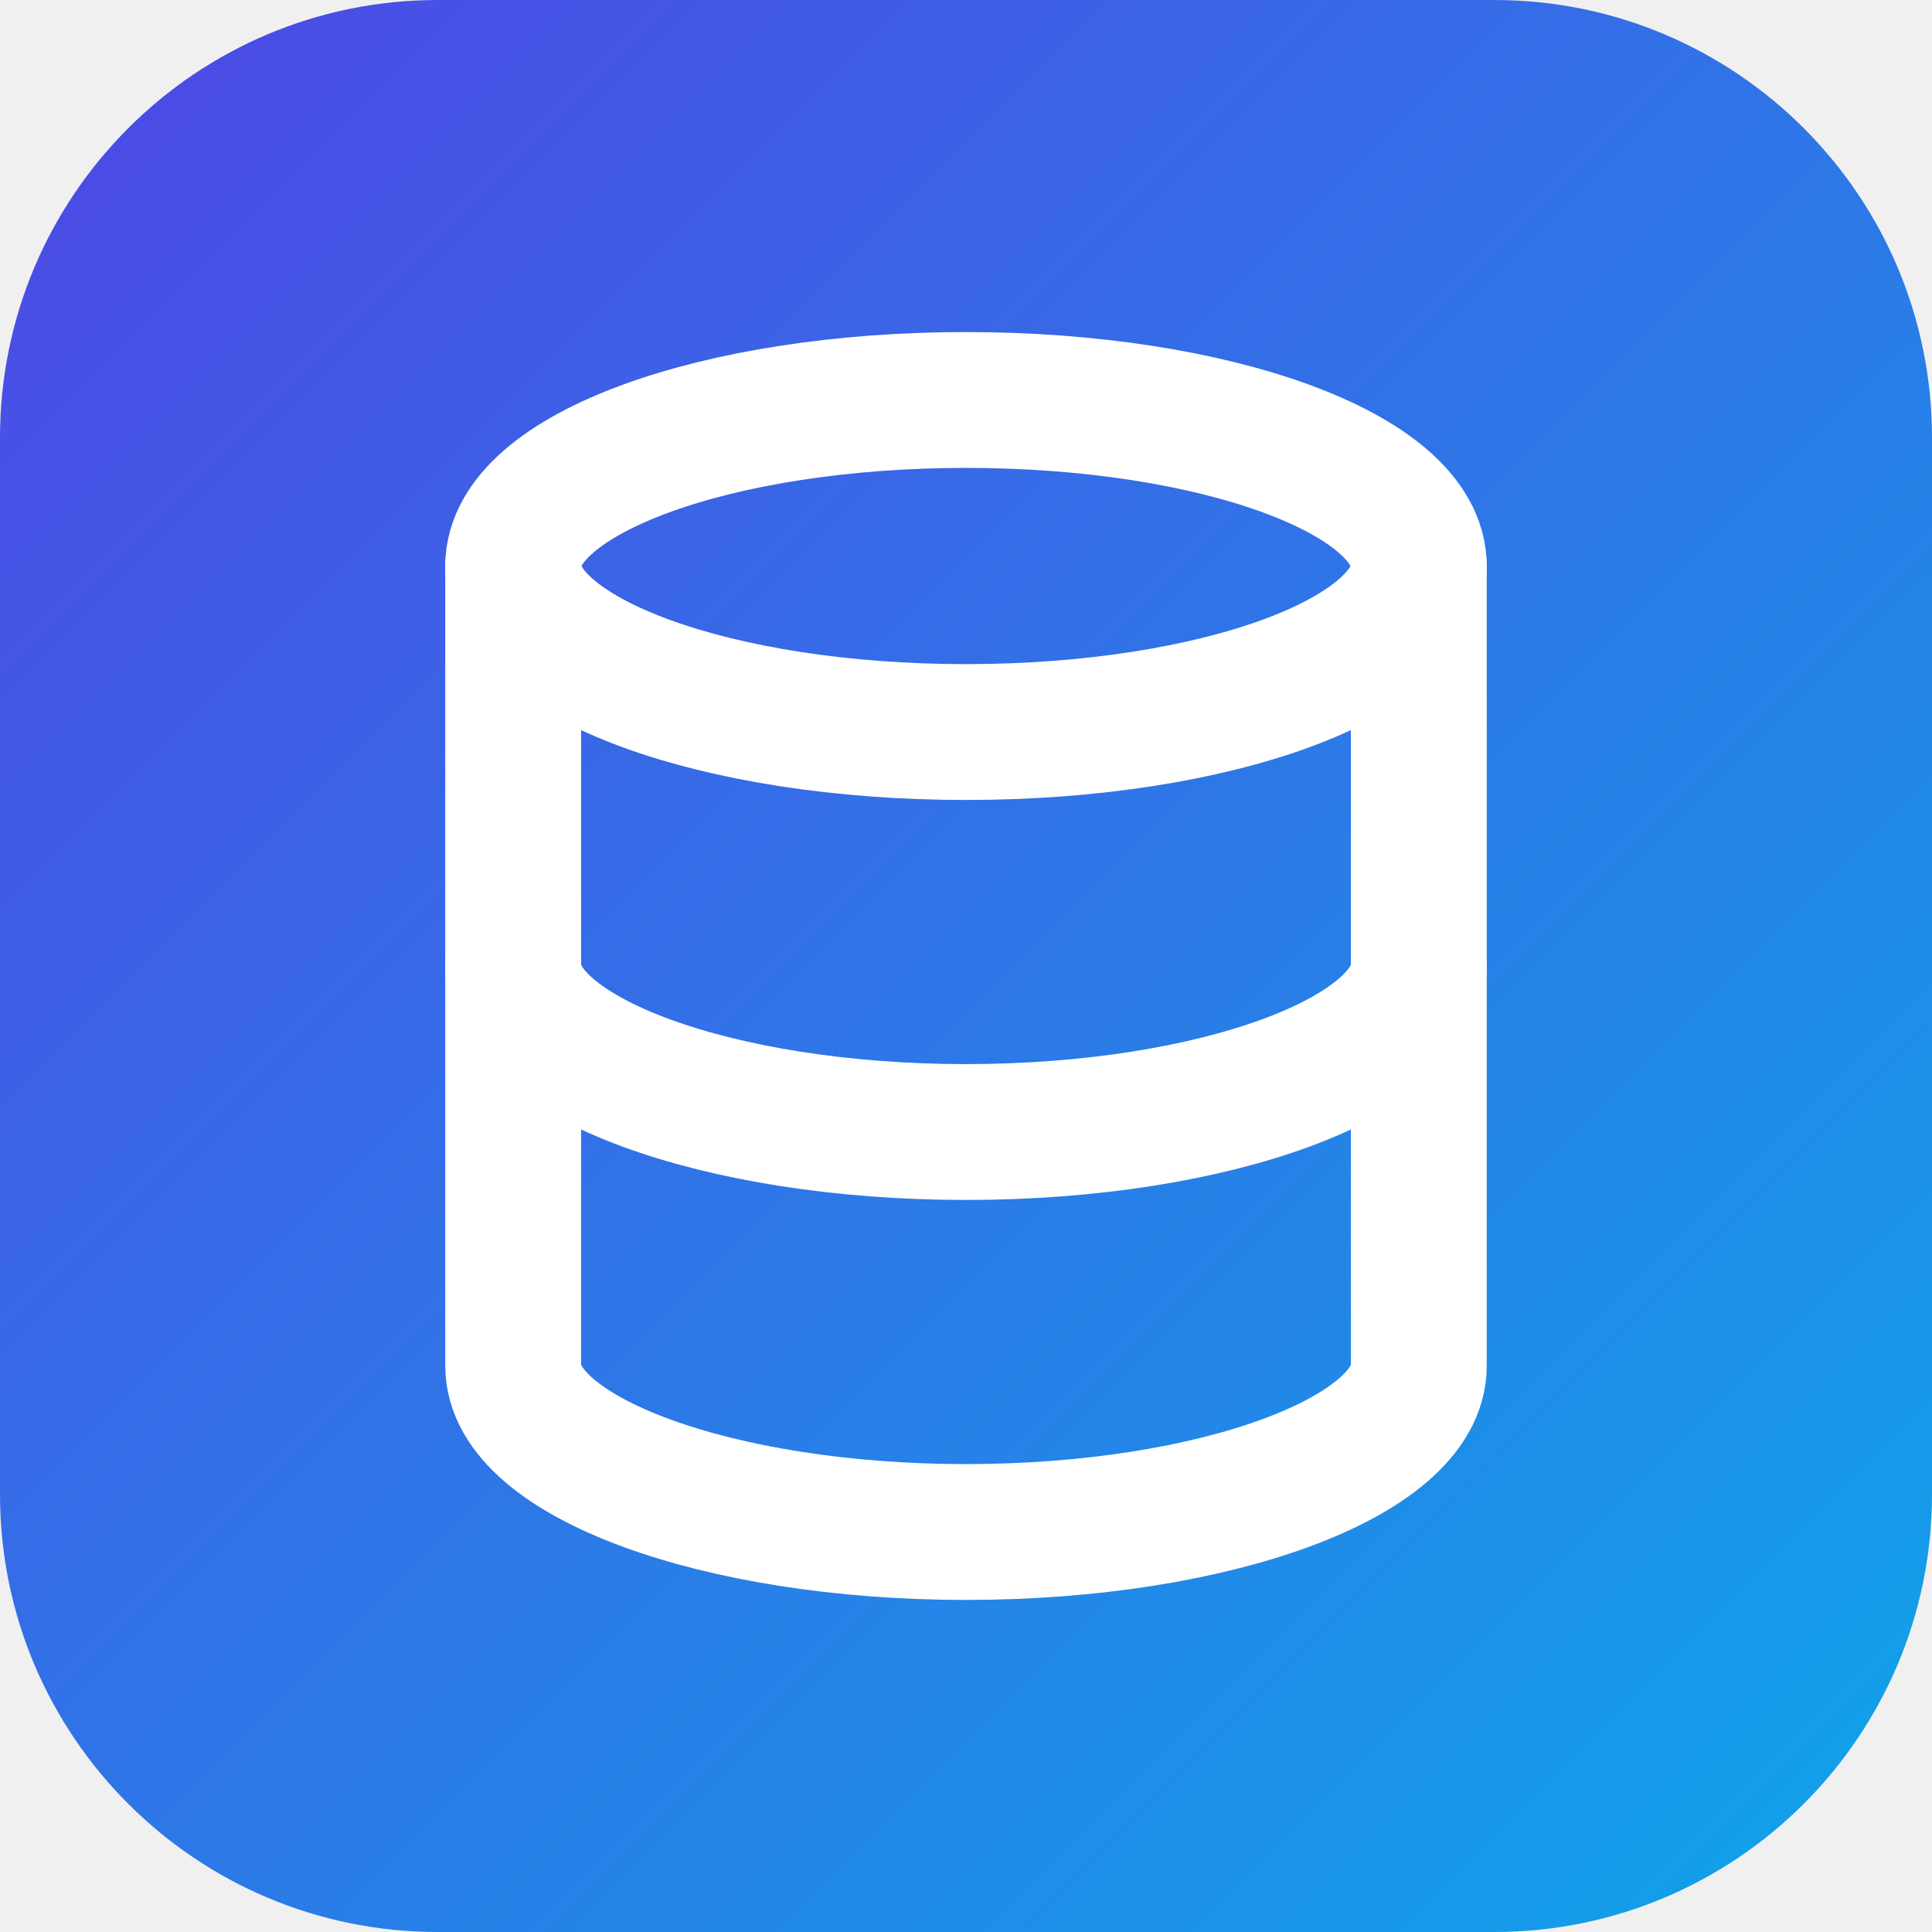
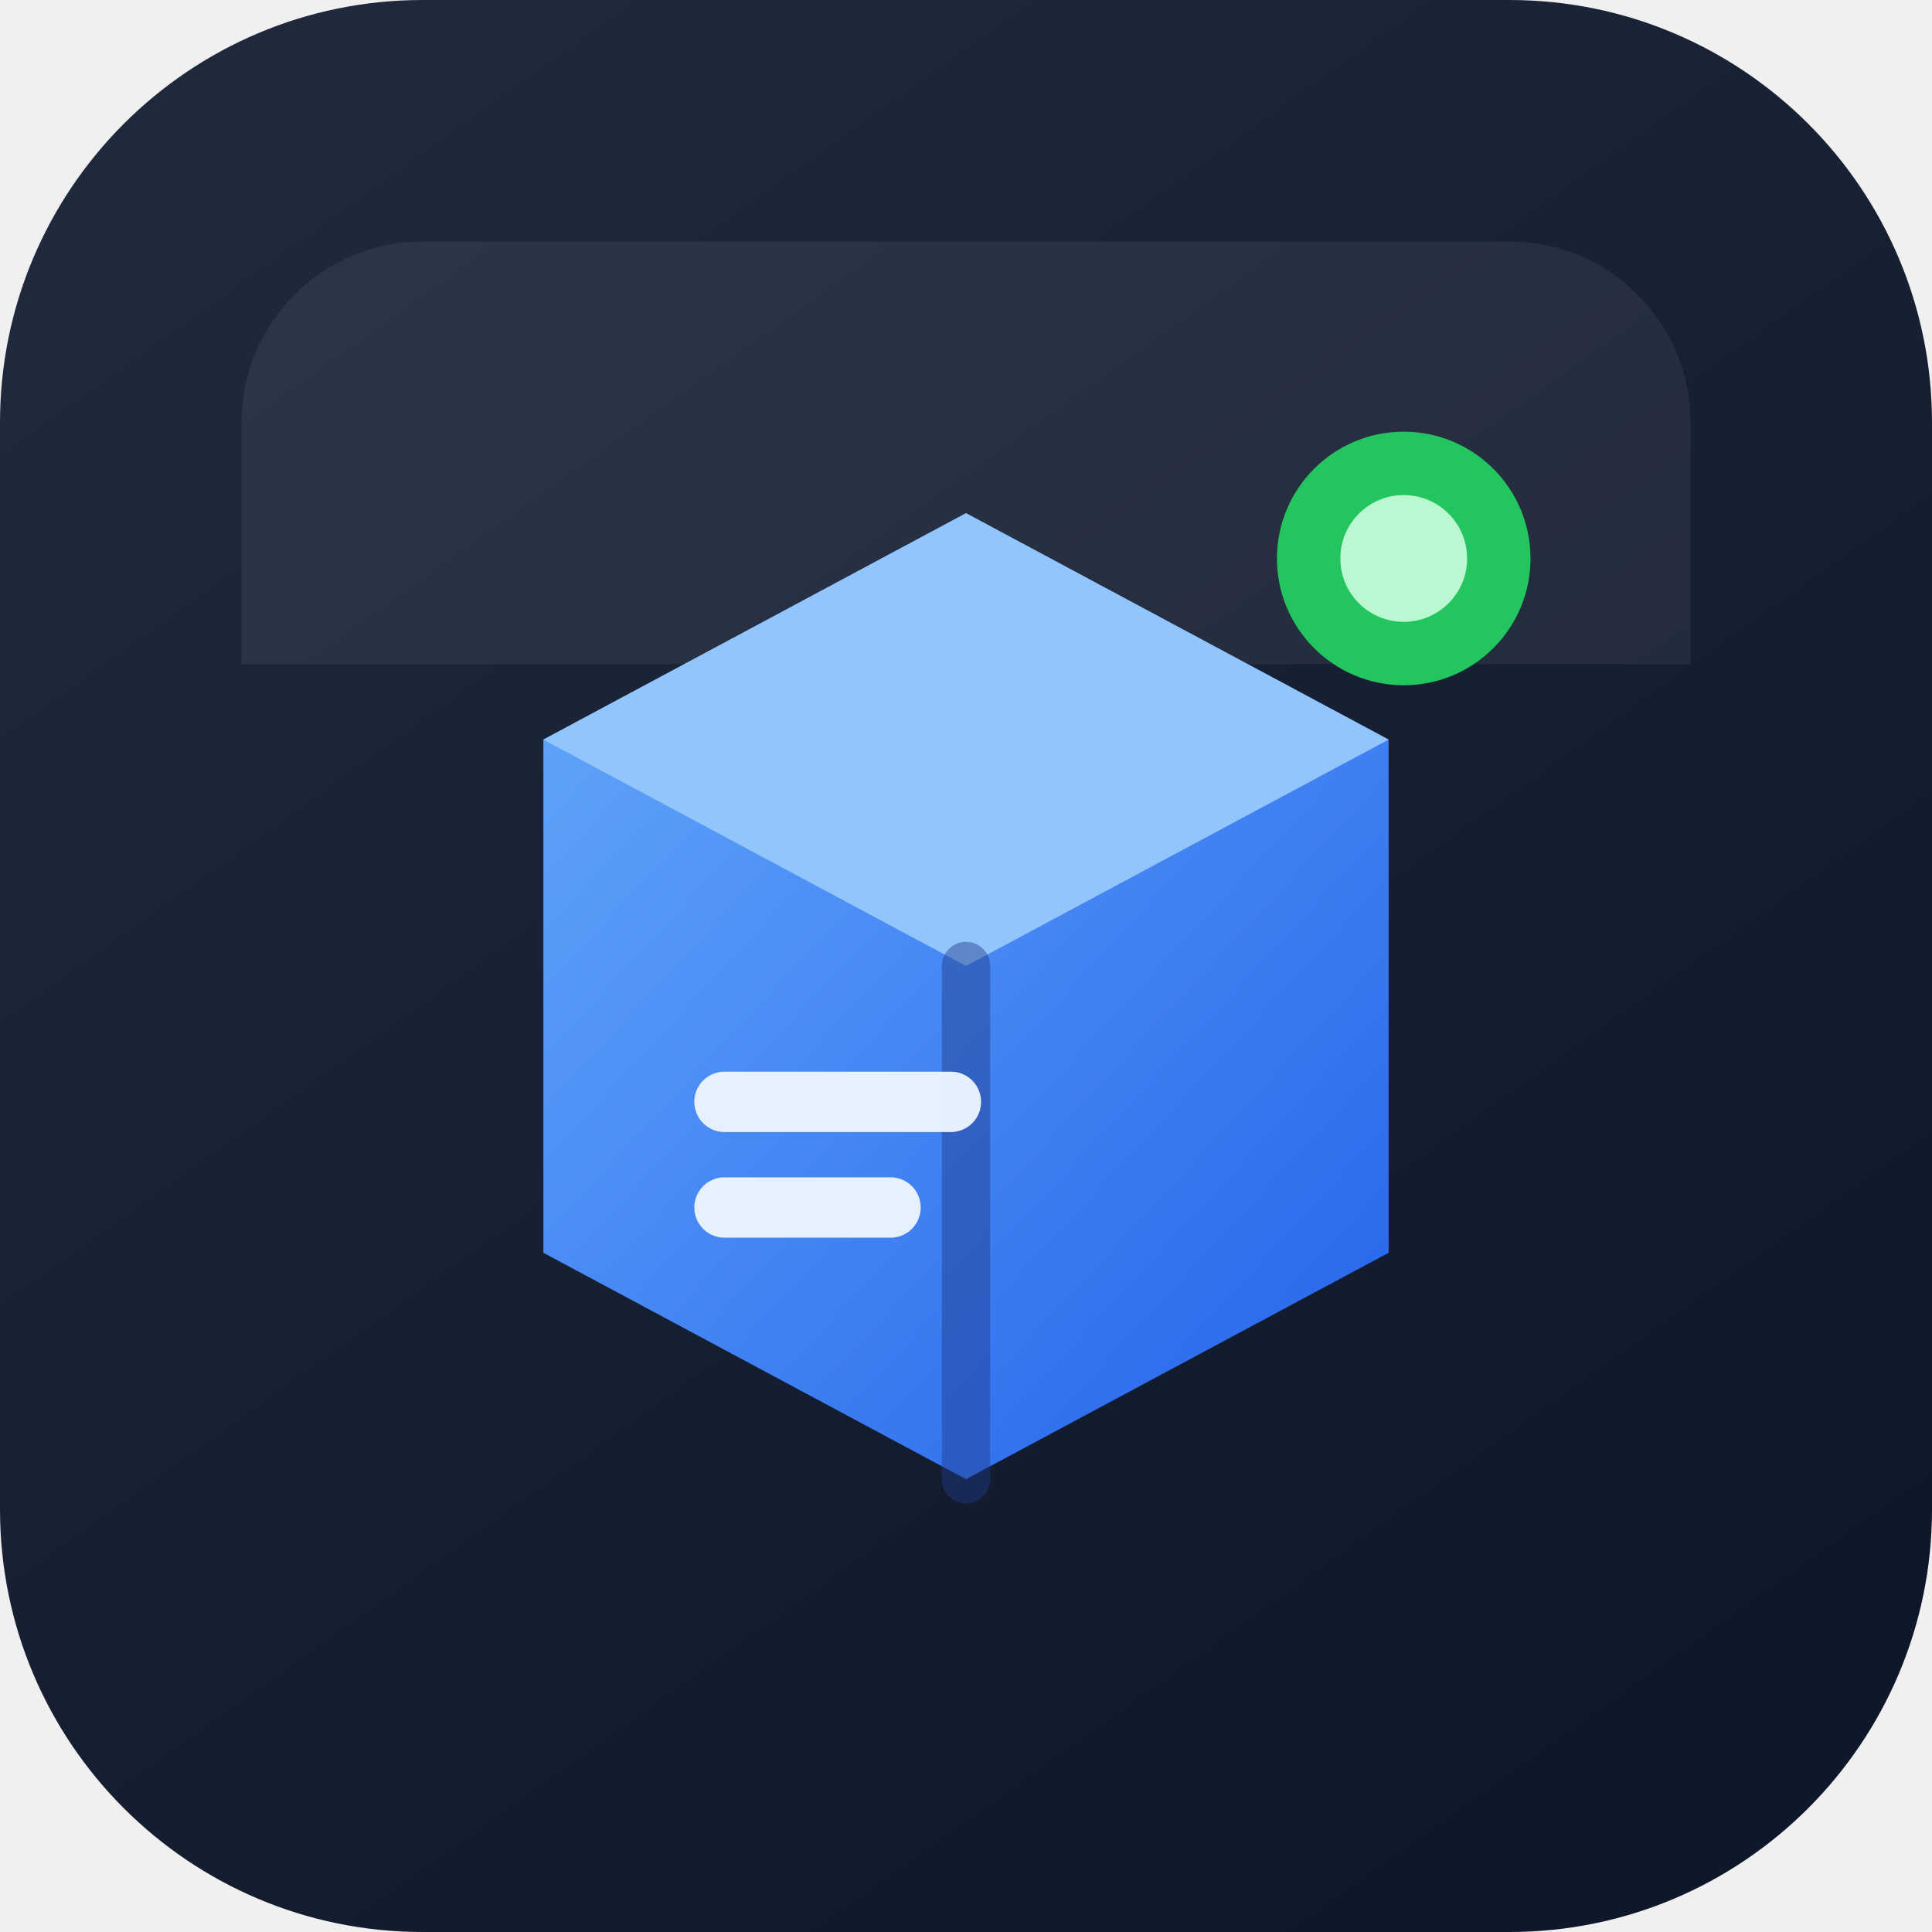
- <svg xmlns="http://www.w3.org/2000/svg" viewBox="0 0 512 512" width="512" height="512">
+ <svg xmlns="http://www.w3.org/2000/svg" viewBox="0 0 64 64" role="img" aria-label="Build Archive">
  <defs>
-     <linearGradient id="g" x1="0" y1="0" x2="1" y2="1">
-       <stop offset="0" stop-color="#4f46e5" />
-       <stop offset="1" stop-color="#0ea5e9" />
+     <linearGradient id="bg" x1="12" y1="4" x2="52" y2="60" gradientUnits="userSpaceOnUse">
+       <stop stop-color="#1e293b" />
+       <stop offset="1" stop-color="#0f172a" />
+     </linearGradient>
+     <linearGradient id="accent" x1="18" y1="22" x2="46" y2="48" gradientUnits="userSpaceOnUse">
+       <stop stop-color="#60a5fa" />
+       <stop offset="1" stop-color="#2563eb" />
    </linearGradient>
  </defs>
-   <rect width="512" height="512" rx="116" fill="url(#g)" />
-   <g fill="none" stroke="#fff" stroke-width="36" stroke-linecap="round" stroke-linejoin="round">
-     <ellipse cx="256" cy="150" rx="120" ry="44" />
-     <path d="M136 150v106c0 24 54 44 120 44s120-20 120-44V150" />
-     <path d="M136 256v106c0 24 54 44 120 44s120-20 120-44V256" />
-   </g>
+   <rect width="64" height="64" rx="14" fill="url(#bg)" />
+   <path d="M14 8h36a6 6 0 0 1 6 6v8H8v-8a6 6 0 0 1 6-6z" fill="#ffffff" opacity=".06" />
+   <path d="M18 24.5 32 17l14 7.5v17L32 49 18 41.5v-17z" fill="url(#accent)" />
+   <path d="M18 24.5 32 32l14-7.5L32 17 18 24.5z" fill="#93c5fd" />
+   <path d="M32 32v17" stroke="#1e3a8a" stroke-width="1.6" stroke-linecap="round" opacity=".45" />
+   <path d="M24 36.5h7.5M24 40h5.5" stroke="#eff6ff" stroke-width="2" stroke-linecap="round" opacity=".95" />
+   <circle cx="46.5" cy="18.5" r="4.2" fill="#22c55e" />
+   <circle cx="46.5" cy="18.5" r="2.1" fill="#bbf7d0" />
</svg>
